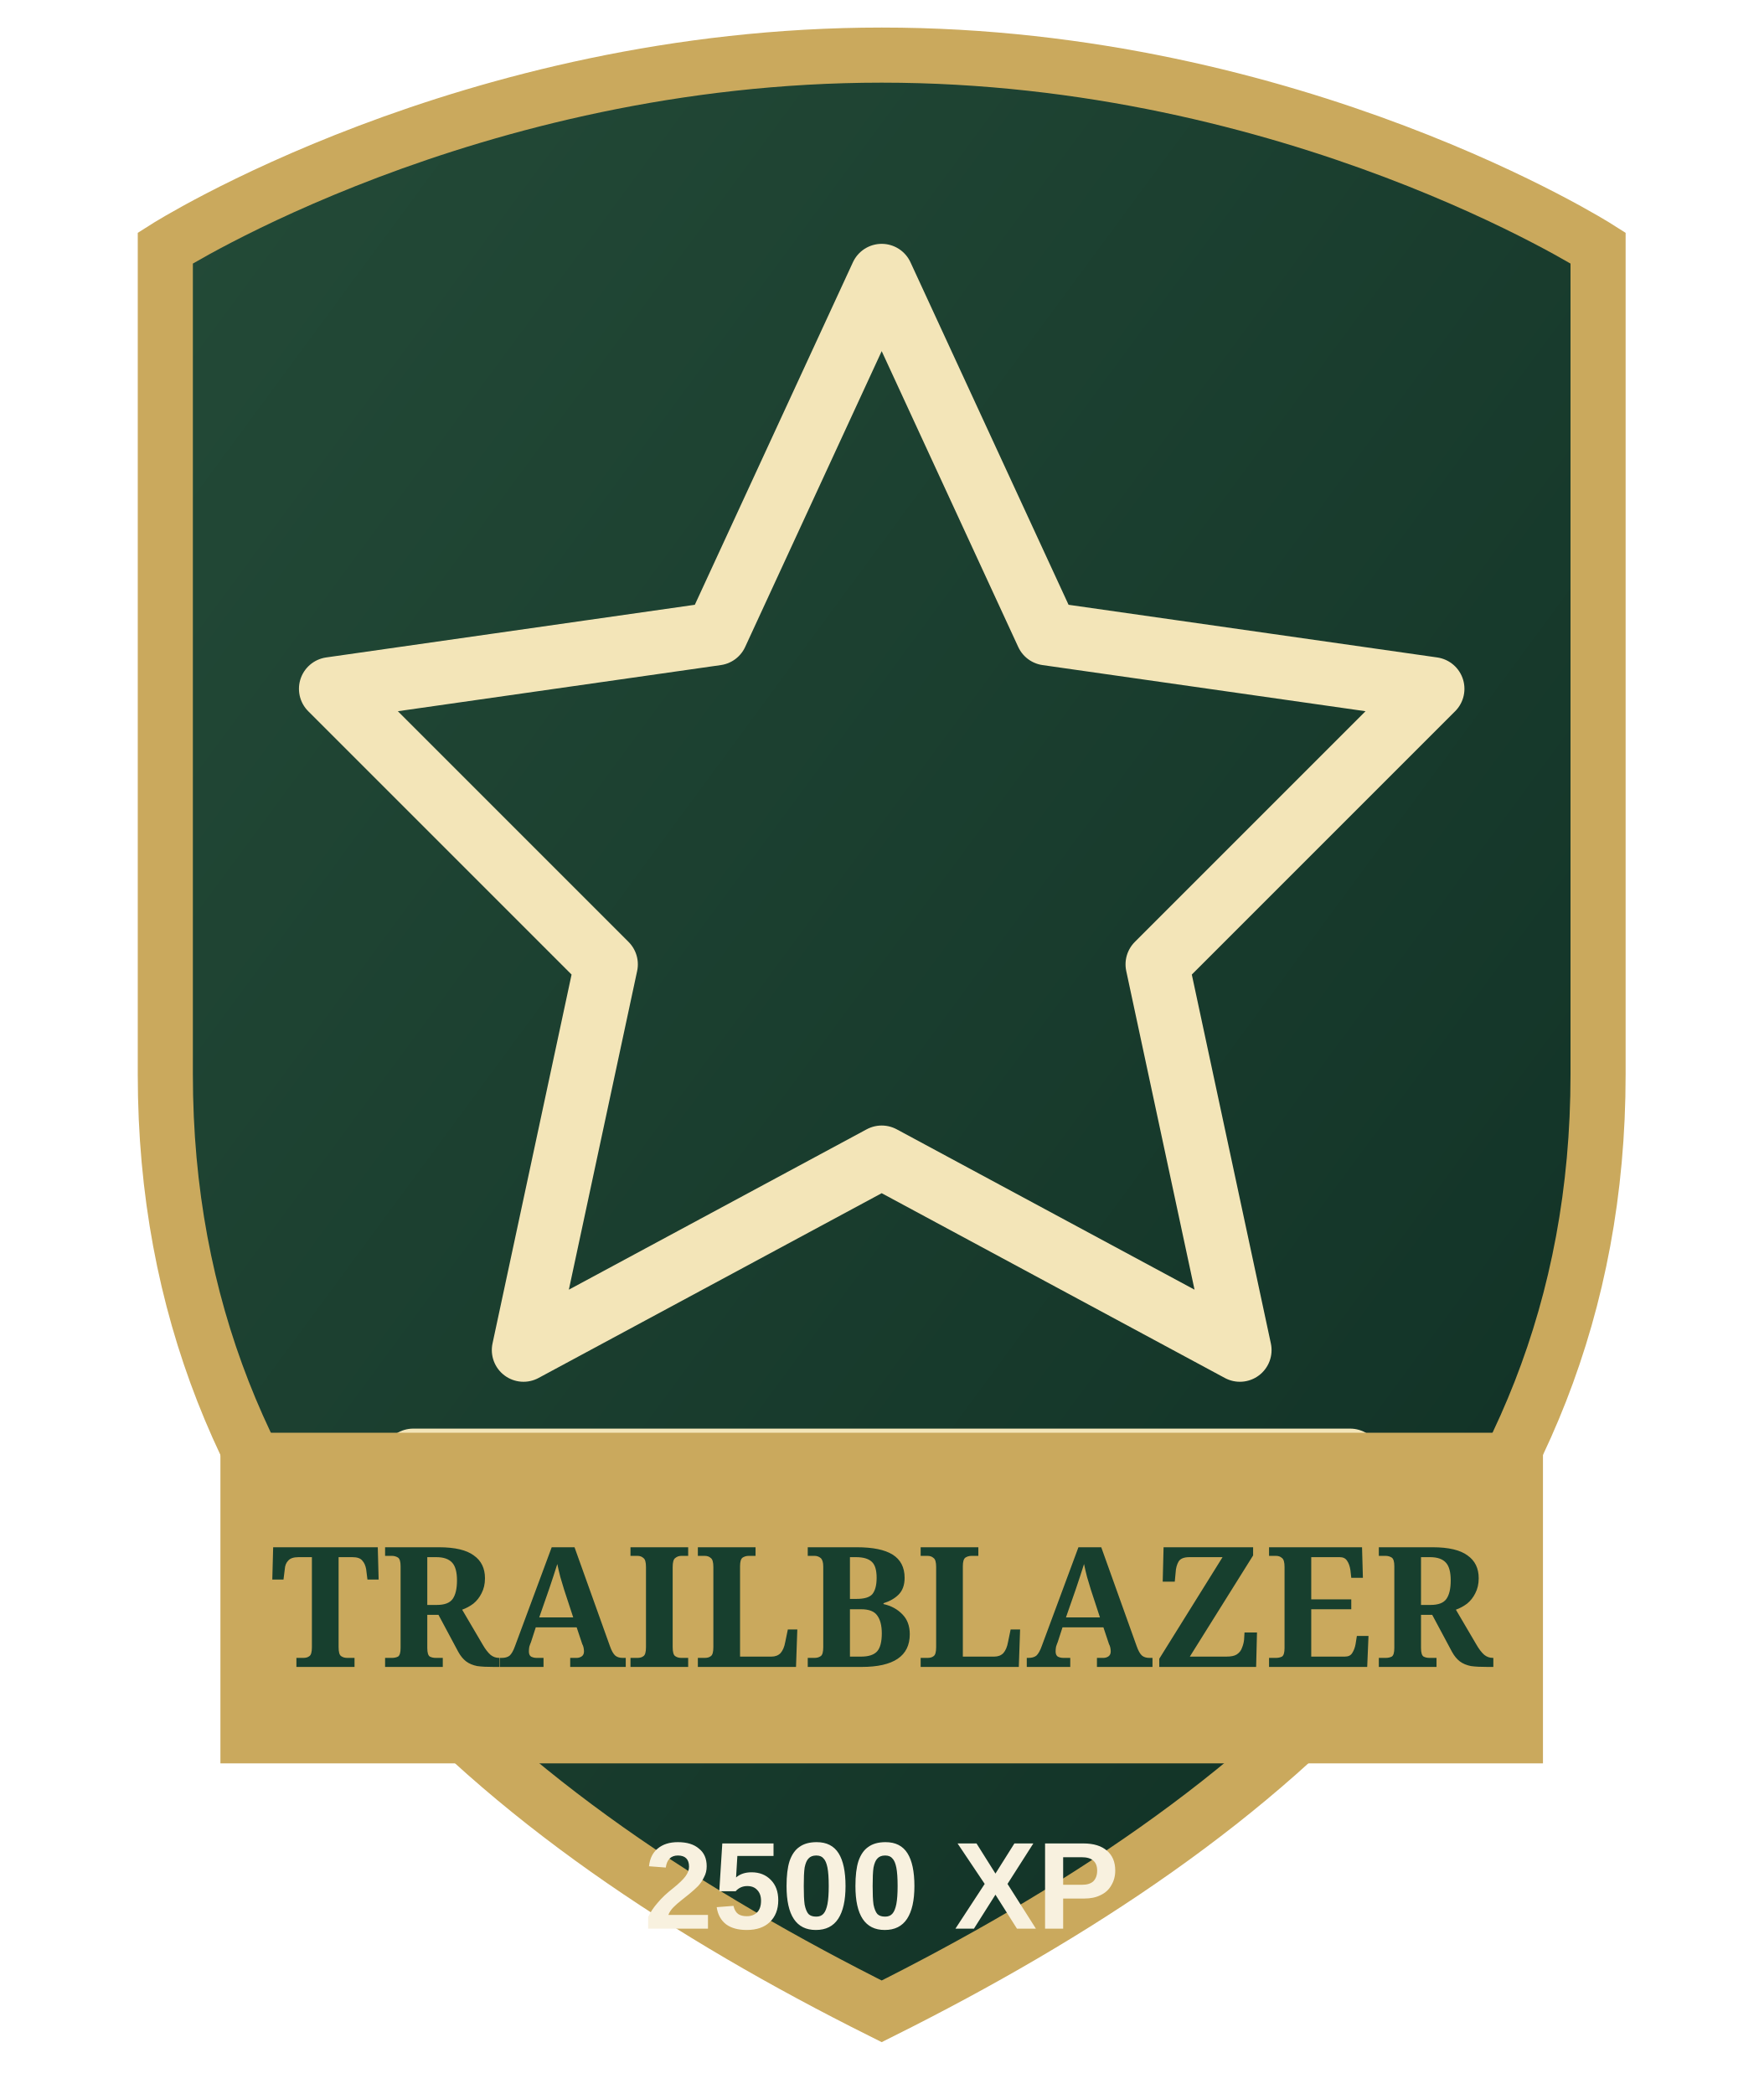
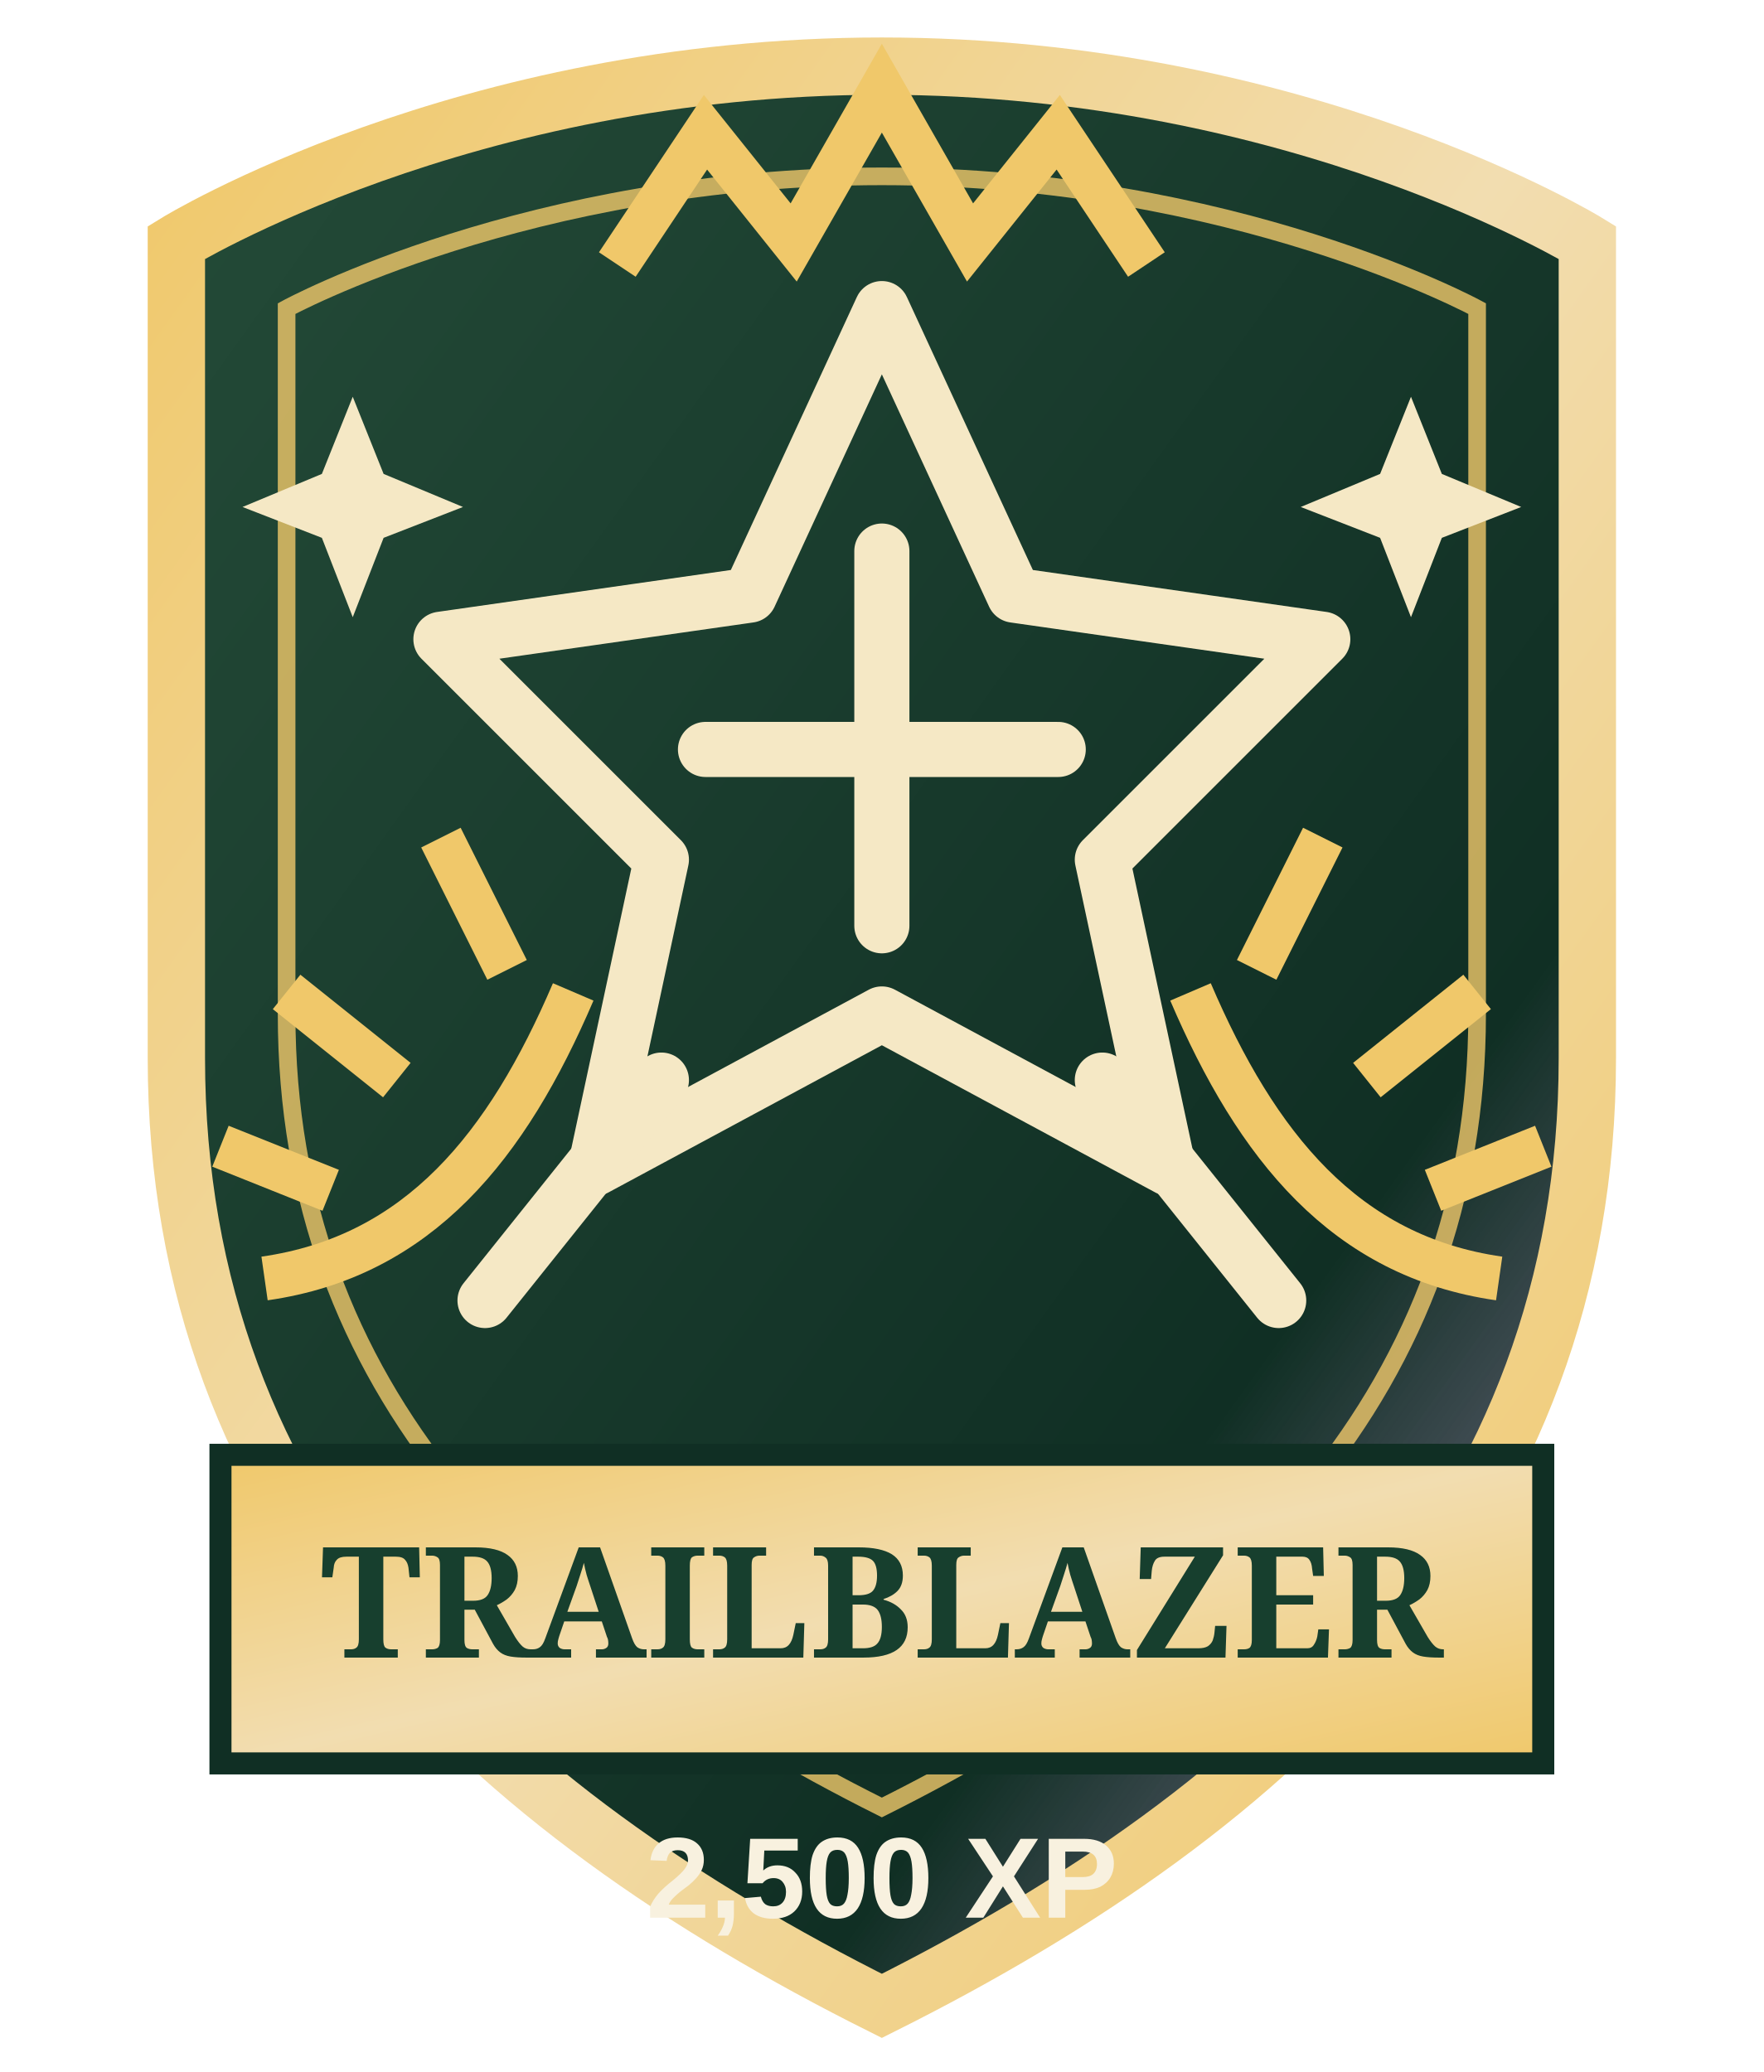
- <svg xmlns="http://www.w3.org/2000/svg" viewBox="0 0 64 76">
+ <svg xmlns="http://www.w3.org/2000/svg" viewBox="0 0 80 94">
  <defs>
-     <linearGradient id="g" x1="0" y1="0" x2="1" y2="1">
+     <linearGradient id="bg" x1="0" y1="0" x2="1" y2="1">
      <stop stop-color="#244b38" />
-       <stop offset="1" stop-color="#0f2f24" />
+       <stop offset=".72" stop-color="#102f24" />
+       <stop offset="1" stop-color="#34254d" stop-opacity=".58" />
+     </linearGradient>
+     <linearGradient id="metal" x1="0" y1="0" x2="1" y2="1">
+       <stop stop-color="#f0c86a" />
+       <stop offset=".5" stop-color="#f2ddb0" />
+       <stop offset="1" stop-color="#f0c86a" />
    </linearGradient>
  </defs>
-   <path d="M32 2C17 2 6 9 6 9v30c0 17 12 27 26 34 14-7 26-17 26-34V9S47 2 32 2z" fill="url(#g)" stroke="#caa95d" stroke-width="2" />
-   <g fill="none" stroke="#f3e5b8" stroke-width="2.3" stroke-linecap="round" stroke-linejoin="round">
-     <path d="M32 10l6 13 14 2-10 10 3 14-13-7-13 7 3-14-10-10 14-2 6-13z" />
-     <path d="M15 53h34" />
+   <path d="M40 3C21 3 8 11 8 11v37c0 21 14 34 32 43 18-9 32-22 32-43V11S59 3 40 3z" fill="url(#bg)" stroke="url(#metal)" stroke-width="2.6" />
+   <path d="M40 8C24 8 13 14 13 14v32c0 17 11 28 27 36 16-8 27-19 27-36V14S56 8 40 8z" fill="none" stroke="#f0c86a" stroke-width=".8" opacity=".8" />
+   <path d="M16 18l1.4 3.5L21 23l-3.6 1.4L16 28l-1.4-3.6L11 23l3.6-1.5L16 18zm48 0l1.4 3.5L69 23l-3.6 1.4L64 28l-1.4-3.6L59 23l3.6-1.5L64 18z" fill="#f5e8c5" stroke="none" />
+   <g fill="none" stroke="#f5e8c5" stroke-width="2.5" stroke-linecap="round" stroke-linejoin="round">
+     <path d="M40 14l6 13 14 2-10 10 3 14-13-7-13 7 3-14-10-10 14-2 6-13z" />
+     <path d="M40 25v17M32 34h16" />
+     <path d="M22 59l8-10M58 59l-8-10" />
  </g>
-   <path d="M8 52h48v12H8z" rx="5" fill="#caa95d" />
-   <text x="32" y="60.5" text-anchor="middle" font-family="Georgia,serif" font-size="6.1" font-weight="700" fill="#173f2e">TRAILBLAZER</text>
-   <text x="32" y="70" text-anchor="middle" font-family="Arial,sans-serif" font-size="4.5" font-weight="700" fill="#f8f1df">2500 XP</text>
+   <path d="M12 58c7-1 11-6 14-13M68 58c-7-1-11-6-14-13M15 54l-5-2m8-3-5-4m10-1-3-6M65 54l5-2m-8-3 5-4m-10-1 3-6" fill="none" stroke="#f0c86a" stroke-width="2" />
+   <path d="M28 12l4-6 4 5 4-7 4 7 4-5 4 6" fill="none" stroke="#f0c86a" stroke-width="2" />
+   <path d="M10 66h60v14H10z" rx="6" fill="url(#metal)" stroke="#102f24" stroke-width="1" />
+   <text x="40" y="75.2" text-anchor="middle" font-family="Georgia,serif" font-size="7" font-weight="700" fill="#173f2e">TRAILBLAZER</text>
+   <text x="40" y="87" text-anchor="middle" font-family="Arial,sans-serif" font-size="5.2" font-weight="700" fill="#f8f1df">2,500 XP</text>
</svg>
